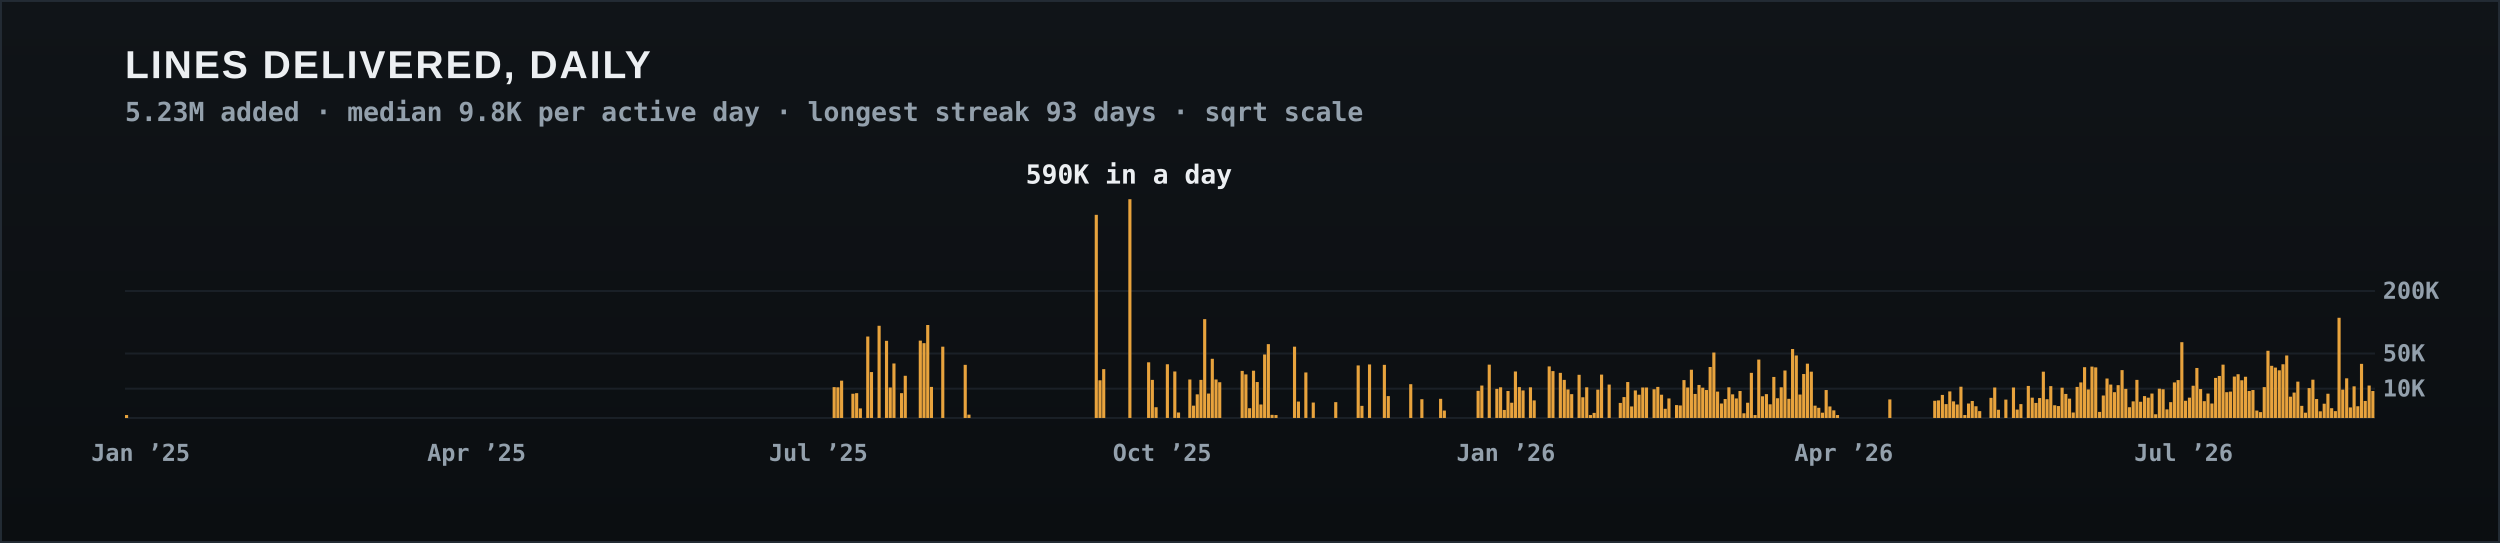
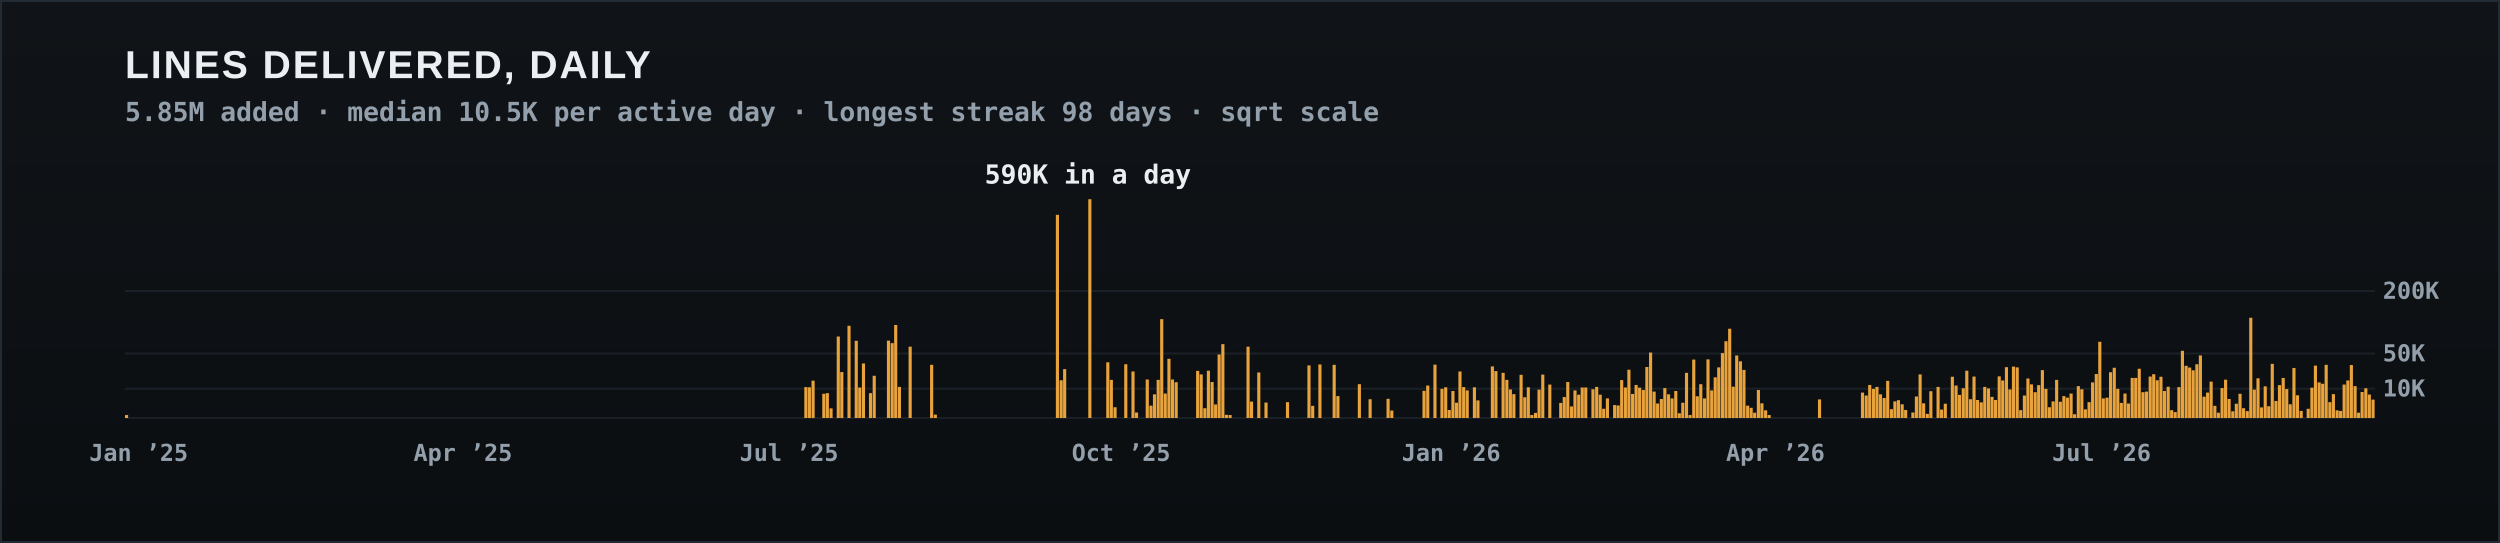
- <svg xmlns="http://www.w3.org/2000/svg" width="1280" height="278" viewBox="0 0 1280 278" role="img" aria-label="Lines of code delivered per day, December 2024 to August 2026: 5.23M lines added, median 9,844 per active day, longest streak 93 consecutive days">
+ <svg xmlns="http://www.w3.org/2000/svg" width="1280" height="278" viewBox="0 0 1280 278" role="img" aria-label="Lines of code delivered per day, December 2024 to September 2026: 5.85M lines added, median 10,469 per active day, longest streak 98 consecutive days">
  <defs>
    <linearGradient id="g" x1="0" y1="0" x2="0" y2="1">
      <stop offset="0" stop-color="#101418" />
      <stop offset="1" stop-color="#0b0e11" />
    </linearGradient>
  </defs>
  <rect width="1280" height="278" fill="url(#g)" />
  <rect x="0.5" y="0.5" width="1279" height="277" fill="none" stroke="#232b34" />
  <text x="64" y="40" font-family="Avenir Next, Helvetica Neue, Arial, sans-serif" font-size="20" font-weight="700" letter-spacing="1" fill="#eceff2">LINES DELIVERED, DAILY</text>
-   <text x="64" y="62" font-family="SF Mono, Menlo, Consolas, monospace" font-size="13.5" font-weight="600" fill="#93a0ac">5.23M added · median 9.8K per active day · longest streak 93 days · sqrt scale</text>
+   <text x="64" y="62" font-family="SF Mono, Menlo, Consolas, monospace" font-size="13.5" font-weight="600" fill="#93a0ac">5.85M added · median 10.5K per active day · longest streak 98 days · sqrt scale</text>
  <line x1="64" y1="199" x2="1216" y2="199" stroke="#1a2027" />
  <text x="1220" y="203" font-family="SF Mono, Menlo, Consolas, monospace" font-size="12" font-weight="600" fill="#93a0ac">10K</text>
  <line x1="64" y1="181" x2="1216" y2="181" stroke="#1a2027" />
  <text x="1220" y="185" font-family="SF Mono, Menlo, Consolas, monospace" font-size="12" font-weight="600" fill="#93a0ac">50K</text>
  <line x1="64" y1="149" x2="1216" y2="149" stroke="#1a2027" />
  <text x="1220" y="153" font-family="SF Mono, Menlo, Consolas, monospace" font-size="12" font-weight="600" fill="#93a0ac">200K</text>
  <line x1="64" y1="214" x2="1216" y2="214" stroke="#1a2027" />
  <rect x="64.0" y="212.5" width="1.6" height="1.5" fill="#e8a33d" />
-   <rect x="426.3" y="198.2" width="1.6" height="15.8" fill="#e8a33d" />
-   <rect x="428.2" y="198.3" width="1.6" height="15.7" fill="#e8a33d" />
-   <rect x="430.1" y="194.9" width="1.6" height="19.1" fill="#e8a33d" />
-   <rect x="435.9" y="201.6" width="1.6" height="12.4" fill="#e8a33d" />
-   <rect x="437.8" y="201.3" width="1.6" height="12.7" fill="#e8a33d" />
-   <rect x="439.7" y="209.1" width="1.6" height="4.9" fill="#e8a33d" />
-   <rect x="443.5" y="172.3" width="1.6" height="41.7" fill="#e8a33d" />
-   <rect x="445.4" y="190.5" width="1.6" height="23.5" fill="#e8a33d" />
-   <rect x="449.3" y="166.8" width="1.6" height="47.2" fill="#e8a33d" />
-   <rect x="453.1" y="174.5" width="1.6" height="39.5" fill="#e8a33d" />
-   <rect x="455.0" y="198.4" width="1.6" height="15.6" fill="#e8a33d" />
-   <rect x="456.9" y="186.1" width="1.6" height="27.9" fill="#e8a33d" />
-   <rect x="460.8" y="201.3" width="1.6" height="12.7" fill="#e8a33d" />
-   <rect x="462.7" y="192.4" width="1.6" height="21.6" fill="#e8a33d" />
-   <rect x="470.4" y="174.4" width="1.6" height="39.6" fill="#e8a33d" />
-   <rect x="472.3" y="175.7" width="1.6" height="38.3" fill="#e8a33d" />
-   <rect x="474.2" y="166.4" width="1.6" height="47.6" fill="#e8a33d" />
-   <rect x="476.1" y="198.1" width="1.6" height="15.9" fill="#e8a33d" />
-   <rect x="481.9" y="177.5" width="1.6" height="36.5" fill="#e8a33d" />
-   <rect x="493.4" y="186.8" width="1.6" height="27.2" fill="#e8a33d" />
-   <rect x="495.3" y="212.3" width="1.6" height="1.7" fill="#e8a33d" />
-   <rect x="560.5" y="110.0" width="1.6" height="104.0" fill="#e8a33d" />
-   <rect x="562.4" y="194.7" width="1.6" height="19.3" fill="#e8a33d" />
-   <rect x="564.3" y="189.0" width="1.6" height="25.0" fill="#e8a33d" />
-   <rect x="577.7" y="102.0" width="1.6" height="112.0" fill="#e8a33d" />
-   <rect x="587.3" y="185.5" width="1.6" height="28.5" fill="#e8a33d" />
-   <rect x="589.2" y="194.5" width="1.6" height="19.5" fill="#e8a33d" />
-   <rect x="591.1" y="208.5" width="1.6" height="5.5" fill="#e8a33d" />
-   <rect x="596.9" y="186.5" width="1.6" height="27.5" fill="#e8a33d" />
-   <rect x="600.7" y="190.2" width="1.6" height="23.8" fill="#e8a33d" />
-   <rect x="602.6" y="211.2" width="1.6" height="2.8" fill="#e8a33d" />
-   <rect x="608.4" y="194.3" width="1.6" height="19.7" fill="#e8a33d" />
-   <rect x="610.3" y="207.7" width="1.6" height="6.3" fill="#e8a33d" />
-   <rect x="612.2" y="201.9" width="1.6" height="12.1" fill="#e8a33d" />
-   <rect x="614.1" y="194.5" width="1.6" height="19.5" fill="#e8a33d" />
-   <rect x="616.0" y="163.4" width="1.6" height="50.6" fill="#e8a33d" />
-   <rect x="618.0" y="201.5" width="1.6" height="12.5" fill="#e8a33d" />
-   <rect x="619.9" y="183.7" width="1.6" height="30.3" fill="#e8a33d" />
-   <rect x="621.8" y="194.3" width="1.6" height="19.7" fill="#e8a33d" />
-   <rect x="623.7" y="195.7" width="1.6" height="18.3" fill="#e8a33d" />
-   <rect x="635.2" y="189.9" width="1.6" height="24.1" fill="#e8a33d" />
-   <rect x="637.1" y="191.7" width="1.6" height="22.3" fill="#e8a33d" />
-   <rect x="639.0" y="209.0" width="1.6" height="5.0" fill="#e8a33d" />
-   <rect x="641.0" y="189.8" width="1.6" height="24.2" fill="#e8a33d" />
-   <rect x="642.9" y="195.6" width="1.6" height="18.4" fill="#e8a33d" />
-   <rect x="644.8" y="207.1" width="1.6" height="6.9" fill="#e8a33d" />
-   <rect x="646.7" y="181.5" width="1.6" height="32.5" fill="#e8a33d" />
-   <rect x="648.6" y="176.2" width="1.6" height="37.8" fill="#e8a33d" />
-   <rect x="650.5" y="212.4" width="1.6" height="1.6" fill="#e8a33d" />
-   <rect x="652.5" y="212.5" width="1.6" height="1.5" fill="#e8a33d" />
-   <rect x="662.0" y="177.5" width="1.6" height="36.5" fill="#e8a33d" />
-   <rect x="664.0" y="205.6" width="1.6" height="8.4" fill="#e8a33d" />
-   <rect x="667.8" y="190.7" width="1.6" height="23.3" fill="#e8a33d" />
-   <rect x="671.6" y="206.1" width="1.6" height="7.9" fill="#e8a33d" />
-   <rect x="683.1" y="205.9" width="1.6" height="8.1" fill="#e8a33d" />
-   <rect x="694.6" y="187.1" width="1.6" height="26.9" fill="#e8a33d" />
-   <rect x="696.5" y="207.8" width="1.6" height="6.2" fill="#e8a33d" />
-   <rect x="700.4" y="186.6" width="1.6" height="27.4" fill="#e8a33d" />
-   <rect x="708.0" y="186.8" width="1.6" height="27.2" fill="#e8a33d" />
-   <rect x="710.0" y="202.8" width="1.6" height="11.2" fill="#e8a33d" />
-   <rect x="721.5" y="196.7" width="1.6" height="17.3" fill="#e8a33d" />
-   <rect x="727.2" y="204.4" width="1.6" height="9.6" fill="#e8a33d" />
-   <rect x="736.8" y="204.2" width="1.6" height="9.8" fill="#e8a33d" />
-   <rect x="738.7" y="210.2" width="1.6" height="3.8" fill="#e8a33d" />
-   <rect x="756.0" y="200.1" width="1.6" height="13.9" fill="#e8a33d" />
-   <rect x="757.9" y="197.4" width="1.6" height="16.6" fill="#e8a33d" />
-   <rect x="761.7" y="186.7" width="1.6" height="27.3" fill="#e8a33d" />
-   <rect x="765.6" y="199.1" width="1.6" height="14.9" fill="#e8a33d" />
-   <rect x="767.5" y="198.3" width="1.6" height="15.7" fill="#e8a33d" />
-   <rect x="769.4" y="209.9" width="1.6" height="4.1" fill="#e8a33d" />
-   <rect x="771.3" y="200.2" width="1.6" height="13.8" fill="#e8a33d" />
-   <rect x="773.2" y="206.2" width="1.6" height="7.8" fill="#e8a33d" />
-   <rect x="775.1" y="190.2" width="1.6" height="23.8" fill="#e8a33d" />
-   <rect x="777.1" y="198.2" width="1.6" height="15.8" fill="#e8a33d" />
-   <rect x="779.0" y="199.9" width="1.6" height="14.1" fill="#e8a33d" />
-   <rect x="782.8" y="198.3" width="1.6" height="15.7" fill="#e8a33d" />
-   <rect x="784.7" y="205.0" width="1.6" height="9.0" fill="#e8a33d" />
-   <rect x="792.4" y="187.6" width="1.6" height="26.4" fill="#e8a33d" />
-   <rect x="794.3" y="190.0" width="1.6" height="24.0" fill="#e8a33d" />
-   <rect x="798.1" y="190.9" width="1.6" height="23.1" fill="#e8a33d" />
-   <rect x="800.1" y="194.5" width="1.6" height="19.5" fill="#e8a33d" />
-   <rect x="802.0" y="199.4" width="1.6" height="14.6" fill="#e8a33d" />
-   <rect x="803.9" y="201.8" width="1.6" height="12.2" fill="#e8a33d" />
-   <rect x="807.7" y="191.9" width="1.6" height="22.1" fill="#e8a33d" />
-   <rect x="809.6" y="203.4" width="1.6" height="10.6" fill="#e8a33d" />
-   <rect x="811.6" y="198.3" width="1.6" height="15.7" fill="#e8a33d" />
-   <rect x="813.5" y="212.5" width="1.6" height="1.5" fill="#e8a33d" />
-   <rect x="815.4" y="211.4" width="1.6" height="2.6" fill="#e8a33d" />
-   <rect x="817.3" y="199.5" width="1.6" height="14.5" fill="#e8a33d" />
-   <rect x="819.2" y="191.8" width="1.6" height="22.2" fill="#e8a33d" />
-   <rect x="823.1" y="196.9" width="1.6" height="17.1" fill="#e8a33d" />
-   <rect x="828.8" y="206.3" width="1.6" height="7.7" fill="#e8a33d" />
-   <rect x="830.7" y="203.3" width="1.6" height="10.7" fill="#e8a33d" />
-   <rect x="832.6" y="195.6" width="1.6" height="18.4" fill="#e8a33d" />
-   <rect x="834.6" y="208.1" width="1.6" height="5.9" fill="#e8a33d" />
-   <rect x="836.5" y="199.9" width="1.6" height="14.1" fill="#e8a33d" />
-   <rect x="838.4" y="202.1" width="1.6" height="11.9" fill="#e8a33d" />
-   <rect x="840.3" y="198.4" width="1.6" height="15.6" fill="#e8a33d" />
-   <rect x="842.2" y="198.4" width="1.6" height="15.6" fill="#e8a33d" />
-   <rect x="846.1" y="199.3" width="1.6" height="14.7" fill="#e8a33d" />
-   <rect x="848.0" y="198.1" width="1.6" height="15.9" fill="#e8a33d" />
-   <rect x="849.9" y="202.1" width="1.6" height="11.9" fill="#e8a33d" />
-   <rect x="851.8" y="209.3" width="1.6" height="4.7" fill="#e8a33d" />
-   <rect x="853.7" y="204.0" width="1.6" height="10.0" fill="#e8a33d" />
-   <rect x="857.6" y="207.4" width="1.6" height="6.6" fill="#e8a33d" />
-   <rect x="859.5" y="207.6" width="1.6" height="6.4" fill="#e8a33d" />
-   <rect x="861.4" y="194.6" width="1.6" height="19.4" fill="#e8a33d" />
-   <rect x="863.3" y="198.4" width="1.6" height="15.6" fill="#e8a33d" />
-   <rect x="865.2" y="189.3" width="1.6" height="24.7" fill="#e8a33d" />
-   <rect x="867.1" y="201.7" width="1.6" height="12.3" fill="#e8a33d" />
-   <rect x="869.1" y="197.1" width="1.6" height="16.9" fill="#e8a33d" />
-   <rect x="871.0" y="198.5" width="1.6" height="15.5" fill="#e8a33d" />
-   <rect x="872.9" y="199.7" width="1.6" height="14.3" fill="#e8a33d" />
-   <rect x="874.8" y="187.9" width="1.6" height="26.1" fill="#e8a33d" />
-   <rect x="876.7" y="180.5" width="1.6" height="33.5" fill="#e8a33d" />
-   <rect x="878.6" y="200.5" width="1.6" height="13.5" fill="#e8a33d" />
-   <rect x="880.6" y="206.6" width="1.6" height="7.4" fill="#e8a33d" />
-   <rect x="882.5" y="204.3" width="1.6" height="9.7" fill="#e8a33d" />
-   <rect x="884.4" y="198.3" width="1.6" height="15.7" fill="#e8a33d" />
-   <rect x="886.3" y="201.9" width="1.6" height="12.1" fill="#e8a33d" />
-   <rect x="888.2" y="204.0" width="1.6" height="10.0" fill="#e8a33d" />
-   <rect x="890.1" y="200.2" width="1.6" height="13.8" fill="#e8a33d" />
-   <rect x="892.1" y="211.6" width="1.6" height="2.4" fill="#e8a33d" />
-   <rect x="894.0" y="206.2" width="1.6" height="7.8" fill="#e8a33d" />
-   <rect x="895.9" y="190.9" width="1.6" height="23.1" fill="#e8a33d" />
-   <rect x="897.8" y="212.5" width="1.6" height="1.5" fill="#e8a33d" />
-   <rect x="899.7" y="184.1" width="1.6" height="29.9" fill="#e8a33d" />
-   <rect x="901.6" y="202.9" width="1.6" height="11.1" fill="#e8a33d" />
-   <rect x="903.6" y="201.8" width="1.6" height="12.2" fill="#e8a33d" />
-   <rect x="905.5" y="207.0" width="1.6" height="7.0" fill="#e8a33d" />
-   <rect x="907.4" y="193.0" width="1.6" height="21.0" fill="#e8a33d" />
-   <rect x="909.3" y="203.9" width="1.6" height="10.1" fill="#e8a33d" />
-   <rect x="911.2" y="198.3" width="1.6" height="15.7" fill="#e8a33d" />
-   <rect x="913.1" y="189.7" width="1.6" height="24.3" fill="#e8a33d" />
-   <rect x="915.1" y="204.2" width="1.6" height="9.8" fill="#e8a33d" />
-   <rect x="917.0" y="178.7" width="1.6" height="35.3" fill="#e8a33d" />
-   <rect x="918.9" y="182.0" width="1.6" height="32.0" fill="#e8a33d" />
-   <rect x="920.8" y="202.0" width="1.6" height="12.0" fill="#e8a33d" />
-   <rect x="922.7" y="191.5" width="1.6" height="22.5" fill="#e8a33d" />
-   <rect x="924.6" y="186.2" width="1.6" height="27.8" fill="#e8a33d" />
-   <rect x="926.6" y="190.3" width="1.6" height="23.7" fill="#e8a33d" />
-   <rect x="928.5" y="207.7" width="1.6" height="6.3" fill="#e8a33d" />
-   <rect x="930.4" y="208.8" width="1.6" height="5.2" fill="#e8a33d" />
-   <rect x="932.3" y="211.3" width="1.6" height="2.7" fill="#e8a33d" />
-   <rect x="934.2" y="199.7" width="1.6" height="14.3" fill="#e8a33d" />
-   <rect x="936.1" y="208.1" width="1.6" height="5.9" fill="#e8a33d" />
-   <rect x="938.1" y="210.1" width="1.6" height="3.9" fill="#e8a33d" />
-   <rect x="940.0" y="212.5" width="1.6" height="1.5" fill="#e8a33d" />
-   <rect x="966.8" y="204.5" width="1.6" height="9.5" fill="#e8a33d" />
-   <rect x="989.8" y="205.2" width="1.6" height="8.8" fill="#e8a33d" />
-   <rect x="991.7" y="205.0" width="1.6" height="9.0" fill="#e8a33d" />
-   <rect x="993.7" y="202.2" width="1.6" height="11.8" fill="#e8a33d" />
-   <rect x="995.6" y="206.9" width="1.6" height="7.1" fill="#e8a33d" />
-   <rect x="997.5" y="200.4" width="1.6" height="13.6" fill="#e8a33d" />
-   <rect x="999.4" y="205.5" width="1.6" height="8.5" fill="#e8a33d" />
-   <rect x="1001.3" y="207.1" width="1.6" height="6.9" fill="#e8a33d" />
-   <rect x="1003.2" y="198.0" width="1.6" height="16.0" fill="#e8a33d" />
-   <rect x="1005.2" y="212.5" width="1.6" height="1.5" fill="#e8a33d" />
-   <rect x="1007.1" y="206.6" width="1.6" height="7.4" fill="#e8a33d" />
-   <rect x="1009.0" y="205.3" width="1.6" height="8.7" fill="#e8a33d" />
-   <rect x="1010.9" y="208.0" width="1.6" height="6.0" fill="#e8a33d" />
-   <rect x="1012.8" y="210.5" width="1.6" height="3.5" fill="#e8a33d" />
-   <rect x="1018.6" y="203.7" width="1.6" height="10.3" fill="#e8a33d" />
-   <rect x="1020.5" y="198.4" width="1.6" height="15.6" fill="#e8a33d" />
-   <rect x="1022.4" y="209.8" width="1.6" height="4.2" fill="#e8a33d" />
-   <rect x="1026.2" y="204.6" width="1.6" height="9.4" fill="#e8a33d" />
-   <rect x="1030.1" y="198.4" width="1.6" height="15.6" fill="#e8a33d" />
-   <rect x="1032.0" y="209.7" width="1.6" height="4.3" fill="#e8a33d" />
-   <rect x="1033.9" y="206.9" width="1.6" height="7.1" fill="#e8a33d" />
-   <rect x="1037.7" y="197.6" width="1.6" height="16.4" fill="#e8a33d" />
-   <rect x="1039.7" y="203.6" width="1.6" height="10.4" fill="#e8a33d" />
-   <rect x="1041.6" y="206.3" width="1.6" height="7.7" fill="#e8a33d" />
-   <rect x="1043.5" y="203.8" width="1.6" height="10.2" fill="#e8a33d" />
-   <rect x="1045.4" y="190.3" width="1.6" height="23.7" fill="#e8a33d" />
-   <rect x="1047.3" y="204.4" width="1.6" height="9.6" fill="#e8a33d" />
-   <rect x="1049.2" y="197.7" width="1.6" height="16.3" fill="#e8a33d" />
-   <rect x="1051.2" y="207.5" width="1.6" height="6.5" fill="#e8a33d" />
-   <rect x="1053.1" y="207.9" width="1.6" height="6.1" fill="#e8a33d" />
-   <rect x="1055.0" y="198.5" width="1.6" height="15.5" fill="#e8a33d" />
-   <rect x="1056.9" y="201.7" width="1.6" height="12.3" fill="#e8a33d" />
-   <rect x="1058.8" y="204.1" width="1.6" height="9.9" fill="#e8a33d" />
-   <rect x="1060.7" y="211.2" width="1.6" height="2.8" fill="#e8a33d" />
-   <rect x="1062.7" y="198.1" width="1.6" height="15.9" fill="#e8a33d" />
-   <rect x="1064.6" y="195.8" width="1.6" height="18.2" fill="#e8a33d" />
-   <rect x="1066.5" y="188.0" width="1.6" height="26.0" fill="#e8a33d" />
-   <rect x="1068.4" y="199.4" width="1.6" height="14.6" fill="#e8a33d" />
-   <rect x="1070.3" y="187.7" width="1.6" height="26.3" fill="#e8a33d" />
-   <rect x="1072.2" y="188.1" width="1.6" height="25.9" fill="#e8a33d" />
-   <rect x="1074.2" y="210.9" width="1.6" height="3.1" fill="#e8a33d" />
-   <rect x="1076.1" y="202.5" width="1.6" height="11.5" fill="#e8a33d" />
-   <rect x="1078.0" y="193.8" width="1.6" height="20.2" fill="#e8a33d" />
-   <rect x="1079.9" y="196.9" width="1.6" height="17.1" fill="#e8a33d" />
-   <rect x="1081.8" y="200.8" width="1.6" height="13.2" fill="#e8a33d" />
-   <rect x="1083.7" y="197.2" width="1.6" height="16.8" fill="#e8a33d" />
-   <rect x="1085.7" y="189.5" width="1.6" height="24.5" fill="#e8a33d" />
-   <rect x="1087.6" y="199.1" width="1.6" height="14.9" fill="#e8a33d" />
-   <rect x="1089.5" y="208.5" width="1.6" height="5.5" fill="#e8a33d" />
-   <rect x="1091.4" y="205.5" width="1.6" height="8.5" fill="#e8a33d" />
-   <rect x="1093.3" y="194.5" width="1.6" height="19.5" fill="#e8a33d" />
-   <rect x="1095.2" y="205.7" width="1.6" height="8.3" fill="#e8a33d" />
-   <rect x="1097.2" y="202.8" width="1.6" height="11.2" fill="#e8a33d" />
-   <rect x="1099.1" y="203.6" width="1.6" height="10.4" fill="#e8a33d" />
-   <rect x="1101.0" y="201.5" width="1.6" height="12.5" fill="#e8a33d" />
-   <rect x="1102.9" y="212.1" width="1.6" height="1.9" fill="#e8a33d" />
-   <rect x="1104.8" y="199.0" width="1.6" height="15.0" fill="#e8a33d" />
-   <rect x="1106.7" y="199.3" width="1.6" height="14.7" fill="#e8a33d" />
-   <rect x="1108.7" y="209.6" width="1.6" height="4.4" fill="#e8a33d" />
-   <rect x="1110.6" y="205.9" width="1.6" height="8.1" fill="#e8a33d" />
-   <rect x="1112.5" y="195.8" width="1.6" height="18.2" fill="#e8a33d" />
-   <rect x="1114.4" y="194.6" width="1.6" height="19.4" fill="#e8a33d" />
-   <rect x="1116.3" y="175.2" width="1.6" height="38.8" fill="#e8a33d" />
-   <rect x="1118.2" y="205.2" width="1.6" height="8.8" fill="#e8a33d" />
-   <rect x="1120.2" y="203.6" width="1.6" height="10.4" fill="#e8a33d" />
-   <rect x="1122.1" y="197.5" width="1.6" height="16.5" fill="#e8a33d" />
-   <rect x="1124.0" y="188.4" width="1.6" height="25.6" fill="#e8a33d" />
-   <rect x="1125.9" y="199.2" width="1.6" height="14.8" fill="#e8a33d" />
-   <rect x="1127.8" y="205.4" width="1.6" height="8.6" fill="#e8a33d" />
-   <rect x="1129.7" y="201.5" width="1.6" height="12.5" fill="#e8a33d" />
-   <rect x="1131.7" y="206.6" width="1.6" height="7.4" fill="#e8a33d" />
-   <rect x="1133.6" y="193.5" width="1.6" height="20.5" fill="#e8a33d" />
-   <rect x="1135.5" y="192.5" width="1.6" height="21.5" fill="#e8a33d" />
-   <rect x="1137.4" y="186.7" width="1.6" height="27.3" fill="#e8a33d" />
-   <rect x="1139.3" y="200.8" width="1.6" height="13.2" fill="#e8a33d" />
-   <rect x="1141.2" y="200.5" width="1.6" height="13.5" fill="#e8a33d" />
-   <rect x="1143.2" y="192.8" width="1.6" height="21.2" fill="#e8a33d" />
-   <rect x="1145.1" y="191.6" width="1.6" height="22.4" fill="#e8a33d" />
-   <rect x="1147.0" y="194.7" width="1.6" height="19.3" fill="#e8a33d" />
-   <rect x="1148.9" y="192.9" width="1.6" height="21.1" fill="#e8a33d" />
-   <rect x="1150.8" y="200.2" width="1.6" height="13.8" fill="#e8a33d" />
-   <rect x="1152.7" y="199.7" width="1.6" height="14.3" fill="#e8a33d" />
-   <rect x="1154.7" y="210.2" width="1.6" height="3.8" fill="#e8a33d" />
-   <rect x="1156.6" y="211.0" width="1.6" height="3.0" fill="#e8a33d" />
-   <rect x="1158.5" y="198.2" width="1.6" height="15.8" fill="#e8a33d" />
-   <rect x="1160.4" y="179.6" width="1.6" height="34.4" fill="#e8a33d" />
-   <rect x="1162.3" y="187.3" width="1.6" height="26.7" fill="#e8a33d" />
-   <rect x="1164.2" y="188.2" width="1.6" height="25.8" fill="#e8a33d" />
-   <rect x="1166.2" y="189.6" width="1.6" height="24.4" fill="#e8a33d" />
-   <rect x="1168.1" y="186.5" width="1.6" height="27.5" fill="#e8a33d" />
-   <rect x="1170.0" y="182.0" width="1.6" height="32.0" fill="#e8a33d" />
-   <rect x="1171.9" y="203.1" width="1.6" height="10.9" fill="#e8a33d" />
-   <rect x="1173.8" y="201.0" width="1.6" height="13.0" fill="#e8a33d" />
-   <rect x="1175.7" y="195.4" width="1.6" height="18.6" fill="#e8a33d" />
-   <rect x="1177.7" y="207.8" width="1.6" height="6.2" fill="#e8a33d" />
-   <rect x="1179.6" y="211.3" width="1.6" height="2.7" fill="#e8a33d" />
-   <rect x="1181.5" y="198.7" width="1.6" height="15.3" fill="#e8a33d" />
-   <rect x="1183.4" y="194.4" width="1.6" height="19.6" fill="#e8a33d" />
-   <rect x="1185.3" y="204.3" width="1.6" height="9.7" fill="#e8a33d" />
-   <rect x="1187.2" y="210.6" width="1.6" height="3.4" fill="#e8a33d" />
-   <rect x="1189.2" y="206.7" width="1.6" height="7.3" fill="#e8a33d" />
-   <rect x="1191.1" y="201.6" width="1.6" height="12.4" fill="#e8a33d" />
-   <rect x="1193.0" y="209.0" width="1.6" height="5.0" fill="#e8a33d" />
-   <rect x="1194.9" y="210.5" width="1.6" height="3.5" fill="#e8a33d" />
-   <rect x="1196.8" y="162.7" width="1.6" height="51.3" fill="#e8a33d" />
-   <rect x="1198.7" y="199.5" width="1.6" height="14.5" fill="#e8a33d" />
-   <rect x="1200.7" y="193.7" width="1.6" height="20.3" fill="#e8a33d" />
-   <rect x="1202.6" y="208.6" width="1.6" height="5.4" fill="#e8a33d" />
-   <rect x="1204.5" y="197.8" width="1.6" height="16.2" fill="#e8a33d" />
-   <rect x="1206.4" y="208.0" width="1.6" height="6.0" fill="#e8a33d" />
-   <rect x="1208.3" y="186.3" width="1.6" height="27.7" fill="#e8a33d" />
-   <rect x="1210.2" y="205.3" width="1.6" height="8.7" fill="#e8a33d" />
-   <rect x="1212.2" y="197.4" width="1.6" height="16.6" fill="#e8a33d" />
-   <rect x="1214.1" y="200.2" width="1.6" height="13.8" fill="#e8a33d" />
-   <text x="578" y="94" font-family="SF Mono, Menlo, Consolas, monospace" font-size="13.5" font-weight="700" fill="#eceff2" text-anchor="middle">590K in a day</text>
-   <text x="72" y="236" font-family="SF Mono, Menlo, Consolas, monospace" font-size="12" font-weight="600" fill="#93a0ac" text-anchor="middle">Jan ’25</text>
-   <text x="244" y="236" font-family="SF Mono, Menlo, Consolas, monospace" font-size="12" font-weight="600" fill="#93a0ac" text-anchor="middle">Apr ’25</text>
-   <text x="419" y="236" font-family="SF Mono, Menlo, Consolas, monospace" font-size="12" font-weight="600" fill="#93a0ac" text-anchor="middle">Jul ’25</text>
-   <text x="595" y="236" font-family="SF Mono, Menlo, Consolas, monospace" font-size="12" font-weight="600" fill="#93a0ac" text-anchor="middle">Oct ’25</text>
-   <text x="771" y="236" font-family="SF Mono, Menlo, Consolas, monospace" font-size="12" font-weight="600" fill="#93a0ac" text-anchor="middle">Jan ’26</text>
-   <text x="944" y="236" font-family="SF Mono, Menlo, Consolas, monospace" font-size="12" font-weight="600" fill="#93a0ac" text-anchor="middle">Apr ’26</text>
-   <text x="1118" y="236" font-family="SF Mono, Menlo, Consolas, monospace" font-size="12" font-weight="600" fill="#93a0ac" text-anchor="middle">Jul ’26</text>
+   <rect x="411.8" y="198.2" width="1.6" height="15.8" fill="#e8a33d" />
+   <rect x="413.6" y="198.3" width="1.6" height="15.7" fill="#e8a33d" />
+   <rect x="415.5" y="194.9" width="1.6" height="19.1" fill="#e8a33d" />
+   <rect x="421.0" y="201.6" width="1.6" height="12.4" fill="#e8a33d" />
+   <rect x="422.8" y="201.3" width="1.6" height="12.7" fill="#e8a33d" />
+   <rect x="424.7" y="209.1" width="1.6" height="4.9" fill="#e8a33d" />
+   <rect x="428.4" y="172.3" width="1.6" height="41.7" fill="#e8a33d" />
+   <rect x="430.2" y="190.5" width="1.6" height="23.5" fill="#e8a33d" />
+   <rect x="433.9" y="166.8" width="1.6" height="47.2" fill="#e8a33d" />
+   <rect x="437.6" y="174.5" width="1.6" height="39.5" fill="#e8a33d" />
+   <rect x="439.4" y="198.4" width="1.6" height="15.6" fill="#e8a33d" />
+   <rect x="441.3" y="186.1" width="1.6" height="27.9" fill="#e8a33d" />
+   <rect x="444.9" y="201.3" width="1.6" height="12.7" fill="#e8a33d" />
+   <rect x="446.8" y="192.4" width="1.6" height="21.6" fill="#e8a33d" />
+   <rect x="454.1" y="174.4" width="1.6" height="39.6" fill="#e8a33d" />
+   <rect x="456.0" y="175.7" width="1.6" height="38.3" fill="#e8a33d" />
+   <rect x="457.8" y="166.4" width="1.6" height="47.6" fill="#e8a33d" />
+   <rect x="459.7" y="198.1" width="1.6" height="15.9" fill="#e8a33d" />
+   <rect x="465.2" y="177.5" width="1.6" height="36.5" fill="#e8a33d" />
+   <rect x="476.2" y="186.8" width="1.6" height="27.2" fill="#e8a33d" />
+   <rect x="478.1" y="212.3" width="1.6" height="1.7" fill="#e8a33d" />
+   <rect x="540.6" y="110.0" width="1.6" height="104.0" fill="#e8a33d" />
+   <rect x="542.5" y="194.7" width="1.6" height="19.3" fill="#e8a33d" />
+   <rect x="544.3" y="189.0" width="1.6" height="25.0" fill="#e8a33d" />
+   <rect x="557.2" y="102.0" width="1.6" height="112.0" fill="#e8a33d" />
+   <rect x="566.4" y="185.5" width="1.6" height="28.5" fill="#e8a33d" />
+   <rect x="568.2" y="194.5" width="1.6" height="19.5" fill="#e8a33d" />
+   <rect x="570.1" y="208.5" width="1.6" height="5.5" fill="#e8a33d" />
+   <rect x="575.6" y="186.5" width="1.6" height="27.5" fill="#e8a33d" />
+   <rect x="579.3" y="190.2" width="1.6" height="23.8" fill="#e8a33d" />
+   <rect x="581.1" y="211.2" width="1.6" height="2.8" fill="#e8a33d" />
+   <rect x="586.6" y="194.3" width="1.6" height="19.7" fill="#e8a33d" />
+   <rect x="588.5" y="207.7" width="1.6" height="6.3" fill="#e8a33d" />
+   <rect x="590.3" y="201.9" width="1.6" height="12.1" fill="#e8a33d" />
+   <rect x="592.2" y="194.5" width="1.6" height="19.5" fill="#e8a33d" />
+   <rect x="594.0" y="163.4" width="1.6" height="50.6" fill="#e8a33d" />
+   <rect x="595.8" y="201.5" width="1.6" height="12.5" fill="#e8a33d" />
+   <rect x="597.7" y="183.7" width="1.6" height="30.3" fill="#e8a33d" />
+   <rect x="599.5" y="194.3" width="1.6" height="19.7" fill="#e8a33d" />
+   <rect x="601.4" y="195.7" width="1.6" height="18.3" fill="#e8a33d" />
+   <rect x="612.4" y="189.9" width="1.6" height="24.1" fill="#e8a33d" />
+   <rect x="614.2" y="191.7" width="1.6" height="22.3" fill="#e8a33d" />
+   <rect x="616.1" y="209.0" width="1.6" height="5.0" fill="#e8a33d" />
+   <rect x="617.9" y="189.8" width="1.6" height="24.2" fill="#e8a33d" />
+   <rect x="619.8" y="195.6" width="1.6" height="18.4" fill="#e8a33d" />
+   <rect x="621.6" y="207.1" width="1.6" height="6.9" fill="#e8a33d" />
+   <rect x="623.4" y="181.5" width="1.6" height="32.5" fill="#e8a33d" />
+   <rect x="625.3" y="176.2" width="1.6" height="37.8" fill="#e8a33d" />
+   <rect x="627.1" y="212.4" width="1.6" height="1.6" fill="#e8a33d" />
+   <rect x="629.0" y="212.5" width="1.6" height="1.5" fill="#e8a33d" />
+   <rect x="638.2" y="177.5" width="1.6" height="36.5" fill="#e8a33d" />
+   <rect x="640.0" y="205.6" width="1.6" height="8.4" fill="#e8a33d" />
+   <rect x="643.7" y="190.7" width="1.6" height="23.3" fill="#e8a33d" />
+   <rect x="647.4" y="206.1" width="1.6" height="7.9" fill="#e8a33d" />
+   <rect x="658.4" y="205.9" width="1.6" height="8.1" fill="#e8a33d" />
+   <rect x="669.4" y="187.1" width="1.6" height="26.9" fill="#e8a33d" />
+   <rect x="671.3" y="207.8" width="1.6" height="6.2" fill="#e8a33d" />
+   <rect x="675.0" y="186.6" width="1.6" height="27.4" fill="#e8a33d" />
+   <rect x="682.3" y="186.8" width="1.6" height="27.2" fill="#e8a33d" />
+   <rect x="684.2" y="202.8" width="1.6" height="11.2" fill="#e8a33d" />
+   <rect x="695.2" y="196.7" width="1.6" height="17.3" fill="#e8a33d" />
+   <rect x="700.7" y="204.4" width="1.6" height="9.6" fill="#e8a33d" />
+   <rect x="709.9" y="204.2" width="1.6" height="9.8" fill="#e8a33d" />
+   <rect x="711.8" y="210.2" width="1.6" height="3.8" fill="#e8a33d" />
+   <rect x="728.3" y="200.1" width="1.6" height="13.9" fill="#e8a33d" />
+   <rect x="730.2" y="197.4" width="1.6" height="16.6" fill="#e8a33d" />
+   <rect x="733.9" y="186.7" width="1.6" height="27.3" fill="#e8a33d" />
+   <rect x="737.5" y="199.1" width="1.6" height="14.9" fill="#e8a33d" />
+   <rect x="739.4" y="198.3" width="1.6" height="15.7" fill="#e8a33d" />
+   <rect x="741.2" y="209.9" width="1.6" height="4.1" fill="#e8a33d" />
+   <rect x="743.1" y="200.2" width="1.6" height="13.8" fill="#e8a33d" />
+   <rect x="744.9" y="206.2" width="1.6" height="7.8" fill="#e8a33d" />
+   <rect x="746.7" y="190.2" width="1.6" height="23.8" fill="#e8a33d" />
+   <rect x="748.6" y="198.2" width="1.6" height="15.8" fill="#e8a33d" />
+   <rect x="750.4" y="199.9" width="1.6" height="14.1" fill="#e8a33d" />
+   <rect x="754.1" y="198.3" width="1.6" height="15.7" fill="#e8a33d" />
+   <rect x="755.9" y="205.0" width="1.6" height="9.0" fill="#e8a33d" />
+   <rect x="763.3" y="187.6" width="1.6" height="26.4" fill="#e8a33d" />
+   <rect x="765.1" y="190.0" width="1.6" height="24.0" fill="#e8a33d" />
+   <rect x="768.8" y="190.9" width="1.6" height="23.1" fill="#e8a33d" />
+   <rect x="770.7" y="194.5" width="1.6" height="19.5" fill="#e8a33d" />
+   <rect x="772.5" y="199.4" width="1.6" height="14.6" fill="#e8a33d" />
+   <rect x="774.3" y="201.8" width="1.6" height="12.2" fill="#e8a33d" />
+   <rect x="778.0" y="191.9" width="1.6" height="22.1" fill="#e8a33d" />
+   <rect x="779.9" y="203.4" width="1.6" height="10.6" fill="#e8a33d" />
+   <rect x="781.7" y="198.3" width="1.6" height="15.7" fill="#e8a33d" />
+   <rect x="783.5" y="212.5" width="1.6" height="1.5" fill="#e8a33d" />
+   <rect x="785.4" y="211.4" width="1.6" height="2.6" fill="#e8a33d" />
+   <rect x="787.2" y="199.5" width="1.6" height="14.5" fill="#e8a33d" />
+   <rect x="789.1" y="191.8" width="1.6" height="22.2" fill="#e8a33d" />
+   <rect x="792.7" y="196.9" width="1.6" height="17.1" fill="#e8a33d" />
+   <rect x="798.3" y="206.3" width="1.6" height="7.7" fill="#e8a33d" />
+   <rect x="800.1" y="203.3" width="1.6" height="10.7" fill="#e8a33d" />
+   <rect x="801.9" y="195.6" width="1.6" height="18.4" fill="#e8a33d" />
+   <rect x="803.8" y="208.1" width="1.6" height="5.9" fill="#e8a33d" />
+   <rect x="805.6" y="199.9" width="1.6" height="14.1" fill="#e8a33d" />
+   <rect x="807.5" y="202.1" width="1.6" height="11.9" fill="#e8a33d" />
+   <rect x="809.3" y="198.4" width="1.6" height="15.6" fill="#e8a33d" />
+   <rect x="811.1" y="198.4" width="1.6" height="15.6" fill="#e8a33d" />
+   <rect x="814.8" y="199.3" width="1.6" height="14.7" fill="#e8a33d" />
+   <rect x="816.7" y="198.1" width="1.6" height="15.9" fill="#e8a33d" />
+   <rect x="818.5" y="202.1" width="1.6" height="11.9" fill="#e8a33d" />
+   <rect x="820.3" y="209.3" width="1.6" height="4.7" fill="#e8a33d" />
+   <rect x="822.2" y="204.0" width="1.6" height="10.0" fill="#e8a33d" />
+   <rect x="825.9" y="207.4" width="1.6" height="6.6" fill="#e8a33d" />
+   <rect x="827.7" y="207.6" width="1.6" height="6.4" fill="#e8a33d" />
+   <rect x="829.5" y="194.6" width="1.6" height="19.4" fill="#e8a33d" />
+   <rect x="831.4" y="198.4" width="1.6" height="15.6" fill="#e8a33d" />
+   <rect x="833.2" y="189.3" width="1.6" height="24.7" fill="#e8a33d" />
+   <rect x="835.1" y="201.7" width="1.6" height="12.3" fill="#e8a33d" />
+   <rect x="836.9" y="197.1" width="1.6" height="16.9" fill="#e8a33d" />
+   <rect x="838.7" y="198.5" width="1.6" height="15.5" fill="#e8a33d" />
+   <rect x="840.6" y="199.7" width="1.6" height="14.3" fill="#e8a33d" />
+   <rect x="842.4" y="187.9" width="1.6" height="26.1" fill="#e8a33d" />
+   <rect x="844.3" y="180.5" width="1.6" height="33.5" fill="#e8a33d" />
+   <rect x="846.1" y="200.5" width="1.6" height="13.5" fill="#e8a33d" />
+   <rect x="847.9" y="206.6" width="1.6" height="7.4" fill="#e8a33d" />
+   <rect x="849.8" y="204.3" width="1.6" height="9.7" fill="#e8a33d" />
+   <rect x="851.6" y="198.7" width="1.6" height="15.3" fill="#e8a33d" />
+   <rect x="853.5" y="201.9" width="1.6" height="12.1" fill="#e8a33d" />
+   <rect x="855.3" y="204.0" width="1.6" height="10.0" fill="#e8a33d" />
+   <rect x="857.2" y="200.2" width="1.6" height="13.8" fill="#e8a33d" />
+   <rect x="859.0" y="211.6" width="1.6" height="2.4" fill="#e8a33d" />
+   <rect x="860.8" y="206.2" width="1.6" height="7.8" fill="#e8a33d" />
+   <rect x="862.7" y="190.9" width="1.6" height="23.1" fill="#e8a33d" />
+   <rect x="864.5" y="212.5" width="1.6" height="1.5" fill="#e8a33d" />
+   <rect x="866.4" y="184.1" width="1.6" height="29.9" fill="#e8a33d" />
+   <rect x="868.2" y="202.9" width="1.6" height="11.1" fill="#e8a33d" />
+   <rect x="870.0" y="196.7" width="1.6" height="17.3" fill="#e8a33d" />
+   <rect x="871.9" y="204.0" width="1.6" height="10.0" fill="#e8a33d" />
+   <rect x="873.7" y="184.0" width="1.6" height="30.0" fill="#e8a33d" />
+   <rect x="875.6" y="199.9" width="1.6" height="14.1" fill="#e8a33d" />
+   <rect x="877.4" y="193.2" width="1.6" height="20.8" fill="#e8a33d" />
+   <rect x="879.2" y="188.1" width="1.6" height="25.9" fill="#e8a33d" />
+   <rect x="881.1" y="180.8" width="1.6" height="33.2" fill="#e8a33d" />
+   <rect x="882.9" y="174.7" width="1.6" height="39.3" fill="#e8a33d" />
+   <rect x="884.8" y="168.3" width="1.6" height="45.7" fill="#e8a33d" />
+   <rect x="886.6" y="198.0" width="1.6" height="16.0" fill="#e8a33d" />
+   <rect x="888.4" y="182.0" width="1.6" height="32.0" fill="#e8a33d" />
+   <rect x="890.3" y="185.0" width="1.6" height="29.0" fill="#e8a33d" />
+   <rect x="892.1" y="189.4" width="1.6" height="24.6" fill="#e8a33d" />
+   <rect x="894.0" y="207.7" width="1.6" height="6.3" fill="#e8a33d" />
+   <rect x="895.8" y="208.8" width="1.6" height="5.2" fill="#e8a33d" />
+   <rect x="897.6" y="211.3" width="1.6" height="2.7" fill="#e8a33d" />
+   <rect x="899.5" y="199.7" width="1.6" height="14.3" fill="#e8a33d" />
+   <rect x="901.3" y="206.5" width="1.6" height="7.5" fill="#e8a33d" />
+   <rect x="903.2" y="210.1" width="1.6" height="3.9" fill="#e8a33d" />
+   <rect x="905.0" y="212.5" width="1.6" height="1.5" fill="#e8a33d" />
+   <rect x="930.8" y="204.5" width="1.6" height="9.5" fill="#e8a33d" />
+   <rect x="952.8" y="201.0" width="1.6" height="13.0" fill="#e8a33d" />
+   <rect x="954.7" y="202.5" width="1.6" height="11.5" fill="#e8a33d" />
+   <rect x="956.5" y="197.1" width="1.6" height="16.9" fill="#e8a33d" />
+   <rect x="958.4" y="199.1" width="1.6" height="14.9" fill="#e8a33d" />
+   <rect x="960.2" y="198.1" width="1.6" height="15.9" fill="#e8a33d" />
+   <rect x="962.0" y="201.9" width="1.6" height="12.1" fill="#e8a33d" />
+   <rect x="963.9" y="203.8" width="1.6" height="10.2" fill="#e8a33d" />
+   <rect x="965.7" y="195.0" width="1.6" height="19.0" fill="#e8a33d" />
+   <rect x="967.6" y="209.5" width="1.6" height="4.5" fill="#e8a33d" />
+   <rect x="969.4" y="205.5" width="1.6" height="8.5" fill="#e8a33d" />
+   <rect x="971.2" y="204.9" width="1.6" height="9.1" fill="#e8a33d" />
+   <rect x="973.1" y="207.0" width="1.6" height="7.0" fill="#e8a33d" />
+   <rect x="974.9" y="209.9" width="1.6" height="4.1" fill="#e8a33d" />
+   <rect x="978.6" y="211.2" width="1.6" height="2.8" fill="#e8a33d" />
+   <rect x="980.4" y="203.0" width="1.6" height="11.0" fill="#e8a33d" />
+   <rect x="982.3" y="191.7" width="1.6" height="22.3" fill="#e8a33d" />
+   <rect x="984.1" y="206.5" width="1.6" height="7.5" fill="#e8a33d" />
+   <rect x="986.0" y="211.9" width="1.6" height="2.1" fill="#e8a33d" />
+   <rect x="987.8" y="200.3" width="1.6" height="13.7" fill="#e8a33d" />
+   <rect x="991.5" y="198.1" width="1.6" height="15.9" fill="#e8a33d" />
+   <rect x="993.3" y="209.7" width="1.6" height="4.3" fill="#e8a33d" />
+   <rect x="995.2" y="206.7" width="1.6" height="7.3" fill="#e8a33d" />
+   <rect x="998.8" y="192.9" width="1.6" height="21.1" fill="#e8a33d" />
+   <rect x="1000.7" y="197.4" width="1.6" height="16.6" fill="#e8a33d" />
+   <rect x="1002.5" y="202.2" width="1.6" height="11.8" fill="#e8a33d" />
+   <rect x="1004.4" y="198.8" width="1.6" height="15.2" fill="#e8a33d" />
+   <rect x="1006.2" y="189.8" width="1.6" height="24.2" fill="#e8a33d" />
+   <rect x="1008.1" y="204.4" width="1.6" height="9.6" fill="#e8a33d" />
+   <rect x="1009.9" y="192.8" width="1.6" height="21.2" fill="#e8a33d" />
+   <rect x="1011.7" y="204.8" width="1.6" height="9.2" fill="#e8a33d" />
+   <rect x="1013.6" y="206.0" width="1.6" height="8.0" fill="#e8a33d" />
+   <rect x="1015.4" y="198.1" width="1.6" height="15.9" fill="#e8a33d" />
+   <rect x="1017.3" y="198.9" width="1.6" height="15.1" fill="#e8a33d" />
+   <rect x="1019.1" y="203.2" width="1.6" height="10.8" fill="#e8a33d" />
+   <rect x="1020.9" y="204.8" width="1.6" height="9.2" fill="#e8a33d" />
+   <rect x="1022.8" y="192.7" width="1.6" height="21.3" fill="#e8a33d" />
+   <rect x="1024.6" y="194.8" width="1.6" height="19.2" fill="#e8a33d" />
+   <rect x="1026.5" y="188.0" width="1.6" height="26.0" fill="#e8a33d" />
+   <rect x="1028.3" y="199.4" width="1.6" height="14.6" fill="#e8a33d" />
+   <rect x="1030.1" y="187.7" width="1.6" height="26.3" fill="#e8a33d" />
+   <rect x="1032.0" y="188.1" width="1.6" height="25.9" fill="#e8a33d" />
+   <rect x="1033.8" y="210.0" width="1.6" height="4.0" fill="#e8a33d" />
+   <rect x="1035.7" y="202.5" width="1.6" height="11.5" fill="#e8a33d" />
+   <rect x="1037.5" y="193.8" width="1.6" height="20.2" fill="#e8a33d" />
+   <rect x="1039.3" y="196.8" width="1.6" height="17.2" fill="#e8a33d" />
+   <rect x="1041.2" y="200.8" width="1.6" height="13.2" fill="#e8a33d" />
+   <rect x="1043.0" y="197.2" width="1.6" height="16.8" fill="#e8a33d" />
+   <rect x="1044.9" y="189.5" width="1.6" height="24.5" fill="#e8a33d" />
+   <rect x="1046.7" y="199.1" width="1.6" height="14.9" fill="#e8a33d" />
+   <rect x="1048.5" y="208.5" width="1.6" height="5.5" fill="#e8a33d" />
+   <rect x="1050.4" y="205.5" width="1.6" height="8.5" fill="#e8a33d" />
+   <rect x="1052.2" y="194.5" width="1.6" height="19.5" fill="#e8a33d" />
+   <rect x="1054.1" y="205.7" width="1.6" height="8.3" fill="#e8a33d" />
+   <rect x="1055.9" y="202.8" width="1.6" height="11.2" fill="#e8a33d" />
+   <rect x="1057.7" y="203.6" width="1.6" height="10.4" fill="#e8a33d" />
+   <rect x="1059.6" y="201.5" width="1.6" height="12.5" fill="#e8a33d" />
+   <rect x="1061.4" y="212.1" width="1.6" height="1.9" fill="#e8a33d" />
+   <rect x="1063.3" y="197.7" width="1.6" height="16.3" fill="#e8a33d" />
+   <rect x="1065.1" y="199.3" width="1.6" height="14.7" fill="#e8a33d" />
+   <rect x="1066.9" y="209.6" width="1.6" height="4.4" fill="#e8a33d" />
+   <rect x="1068.8" y="205.9" width="1.6" height="8.1" fill="#e8a33d" />
+   <rect x="1070.6" y="195.8" width="1.6" height="18.2" fill="#e8a33d" />
+   <rect x="1072.5" y="191.5" width="1.6" height="22.5" fill="#e8a33d" />
+   <rect x="1074.3" y="175.0" width="1.6" height="39.0" fill="#e8a33d" />
+   <rect x="1076.1" y="204.0" width="1.6" height="10.0" fill="#e8a33d" />
+   <rect x="1078.0" y="203.6" width="1.6" height="10.4" fill="#e8a33d" />
+   <rect x="1079.8" y="190.6" width="1.6" height="23.4" fill="#e8a33d" />
+   <rect x="1081.7" y="188.3" width="1.6" height="25.7" fill="#e8a33d" />
+   <rect x="1083.5" y="199.1" width="1.6" height="14.9" fill="#e8a33d" />
+   <rect x="1085.3" y="206.3" width="1.6" height="7.7" fill="#e8a33d" />
+   <rect x="1087.2" y="201.5" width="1.6" height="12.5" fill="#e8a33d" />
+   <rect x="1089.0" y="206.6" width="1.6" height="7.4" fill="#e8a33d" />
+   <rect x="1090.9" y="193.5" width="1.6" height="20.5" fill="#e8a33d" />
+   <rect x="1092.7" y="193.5" width="1.6" height="20.5" fill="#e8a33d" />
+   <rect x="1094.5" y="188.8" width="1.6" height="25.2" fill="#e8a33d" />
+   <rect x="1096.4" y="200.8" width="1.6" height="13.2" fill="#e8a33d" />
+   <rect x="1098.2" y="200.5" width="1.6" height="13.5" fill="#e8a33d" />
+   <rect x="1100.1" y="192.8" width="1.6" height="21.2" fill="#e8a33d" />
+   <rect x="1101.9" y="191.6" width="1.6" height="22.4" fill="#e8a33d" />
+   <rect x="1103.7" y="194.7" width="1.6" height="19.3" fill="#e8a33d" />
+   <rect x="1105.6" y="192.9" width="1.6" height="21.1" fill="#e8a33d" />
+   <rect x="1107.4" y="200.2" width="1.6" height="13.8" fill="#e8a33d" />
+   <rect x="1109.3" y="198.0" width="1.6" height="16.0" fill="#e8a33d" />
+   <rect x="1111.1" y="210.0" width="1.6" height="4.0" fill="#e8a33d" />
+   <rect x="1112.9" y="211.0" width="1.6" height="3.0" fill="#e8a33d" />
+   <rect x="1114.8" y="198.2" width="1.6" height="15.8" fill="#e8a33d" />
+   <rect x="1116.6" y="179.6" width="1.6" height="34.4" fill="#e8a33d" />
+   <rect x="1118.5" y="187.3" width="1.6" height="26.7" fill="#e8a33d" />
+   <rect x="1120.3" y="188.2" width="1.6" height="25.8" fill="#e8a33d" />
+   <rect x="1122.1" y="189.6" width="1.6" height="24.4" fill="#e8a33d" />
+   <rect x="1124.0" y="186.5" width="1.6" height="27.5" fill="#e8a33d" />
+   <rect x="1125.8" y="182.0" width="1.6" height="32.0" fill="#e8a33d" />
+   <rect x="1127.7" y="203.1" width="1.6" height="10.9" fill="#e8a33d" />
+   <rect x="1129.5" y="201.0" width="1.6" height="13.0" fill="#e8a33d" />
+   <rect x="1131.3" y="195.4" width="1.6" height="18.6" fill="#e8a33d" />
+   <rect x="1133.2" y="207.8" width="1.6" height="6.2" fill="#e8a33d" />
+   <rect x="1135.0" y="211.3" width="1.6" height="2.7" fill="#e8a33d" />
+   <rect x="1136.9" y="198.7" width="1.6" height="15.3" fill="#e8a33d" />
+   <rect x="1138.7" y="194.4" width="1.6" height="19.6" fill="#e8a33d" />
+   <rect x="1140.5" y="204.3" width="1.6" height="9.7" fill="#e8a33d" />
+   <rect x="1142.4" y="210.6" width="1.6" height="3.4" fill="#e8a33d" />
+   <rect x="1144.2" y="206.7" width="1.6" height="7.3" fill="#e8a33d" />
+   <rect x="1146.1" y="201.6" width="1.6" height="12.4" fill="#e8a33d" />
+   <rect x="1147.9" y="209.0" width="1.6" height="5.0" fill="#e8a33d" />
+   <rect x="1149.8" y="210.5" width="1.6" height="3.5" fill="#e8a33d" />
+   <rect x="1151.6" y="162.7" width="1.6" height="51.3" fill="#e8a33d" />
+   <rect x="1153.4" y="199.5" width="1.6" height="14.5" fill="#e8a33d" />
+   <rect x="1155.3" y="193.7" width="1.6" height="20.3" fill="#e8a33d" />
+   <rect x="1157.1" y="208.6" width="1.6" height="5.4" fill="#e8a33d" />
+   <rect x="1159.0" y="197.8" width="1.6" height="16.2" fill="#e8a33d" />
+   <rect x="1160.8" y="208.0" width="1.6" height="6.0" fill="#e8a33d" />
+   <rect x="1162.6" y="186.3" width="1.6" height="27.7" fill="#e8a33d" />
+   <rect x="1164.5" y="205.3" width="1.6" height="8.7" fill="#e8a33d" />
+   <rect x="1166.3" y="197.2" width="1.6" height="16.8" fill="#e8a33d" />
+   <rect x="1168.2" y="193.5" width="1.6" height="20.5" fill="#e8a33d" />
+   <rect x="1170.0" y="199.2" width="1.6" height="14.8" fill="#e8a33d" />
+   <rect x="1171.8" y="207.0" width="1.6" height="7.0" fill="#e8a33d" />
+   <rect x="1173.7" y="188.4" width="1.6" height="25.6" fill="#e8a33d" />
+   <rect x="1175.5" y="202.4" width="1.6" height="11.6" fill="#e8a33d" />
+   <rect x="1177.4" y="210.4" width="1.6" height="3.6" fill="#e8a33d" />
+   <rect x="1181.0" y="209.3" width="1.6" height="4.7" fill="#e8a33d" />
+   <rect x="1182.9" y="198.5" width="1.6" height="15.5" fill="#e8a33d" />
+   <rect x="1184.7" y="187.2" width="1.6" height="26.8" fill="#e8a33d" />
+   <rect x="1186.6" y="195.8" width="1.6" height="18.2" fill="#e8a33d" />
+   <rect x="1188.4" y="196.5" width="1.6" height="17.5" fill="#e8a33d" />
+   <rect x="1190.2" y="186.8" width="1.6" height="27.2" fill="#e8a33d" />
+   <rect x="1192.1" y="205.9" width="1.6" height="8.1" fill="#e8a33d" />
+   <rect x="1193.9" y="201.8" width="1.6" height="12.2" fill="#e8a33d" />
+   <rect x="1195.8" y="210.1" width="1.6" height="3.9" fill="#e8a33d" />
+   <rect x="1197.6" y="210.4" width="1.6" height="3.6" fill="#e8a33d" />
+   <rect x="1199.4" y="196.9" width="1.6" height="17.1" fill="#e8a33d" />
+   <rect x="1201.3" y="194.8" width="1.6" height="19.2" fill="#e8a33d" />
+   <rect x="1203.1" y="186.9" width="1.6" height="27.1" fill="#e8a33d" />
+   <rect x="1205.0" y="197.7" width="1.6" height="16.3" fill="#e8a33d" />
+   <rect x="1206.8" y="211.3" width="1.6" height="2.7" fill="#e8a33d" />
+   <rect x="1208.6" y="200.7" width="1.6" height="13.3" fill="#e8a33d" />
+   <rect x="1210.5" y="198.8" width="1.6" height="15.2" fill="#e8a33d" />
+   <rect x="1212.3" y="202.0" width="1.6" height="12.0" fill="#e8a33d" />
+   <rect x="1214.2" y="204.6" width="1.6" height="9.4" fill="#e8a33d" />
+   <text x="557" y="94" font-family="SF Mono, Menlo, Consolas, monospace" font-size="13.5" font-weight="700" fill="#eceff2" text-anchor="middle">590K in a day</text>
+   <text x="71" y="236" font-family="SF Mono, Menlo, Consolas, monospace" font-size="12" font-weight="600" fill="#93a0ac" text-anchor="middle">Jan ’25</text>
+   <text x="237" y="236" font-family="SF Mono, Menlo, Consolas, monospace" font-size="12" font-weight="600" fill="#93a0ac" text-anchor="middle">Apr ’25</text>
+   <text x="404" y="236" font-family="SF Mono, Menlo, Consolas, monospace" font-size="12" font-weight="600" fill="#93a0ac" text-anchor="middle">Jul ’25</text>
+   <text x="574" y="236" font-family="SF Mono, Menlo, Consolas, monospace" font-size="12" font-weight="600" fill="#93a0ac" text-anchor="middle">Oct ’25</text>
+   <text x="743" y="236" font-family="SF Mono, Menlo, Consolas, monospace" font-size="12" font-weight="600" fill="#93a0ac" text-anchor="middle">Jan ’26</text>
+   <text x="909" y="236" font-family="SF Mono, Menlo, Consolas, monospace" font-size="12" font-weight="600" fill="#93a0ac" text-anchor="middle">Apr ’26</text>
+   <text x="1076" y="236" font-family="SF Mono, Menlo, Consolas, monospace" font-size="12" font-weight="600" fill="#93a0ac" text-anchor="middle">Jul ’26</text>
</svg>
